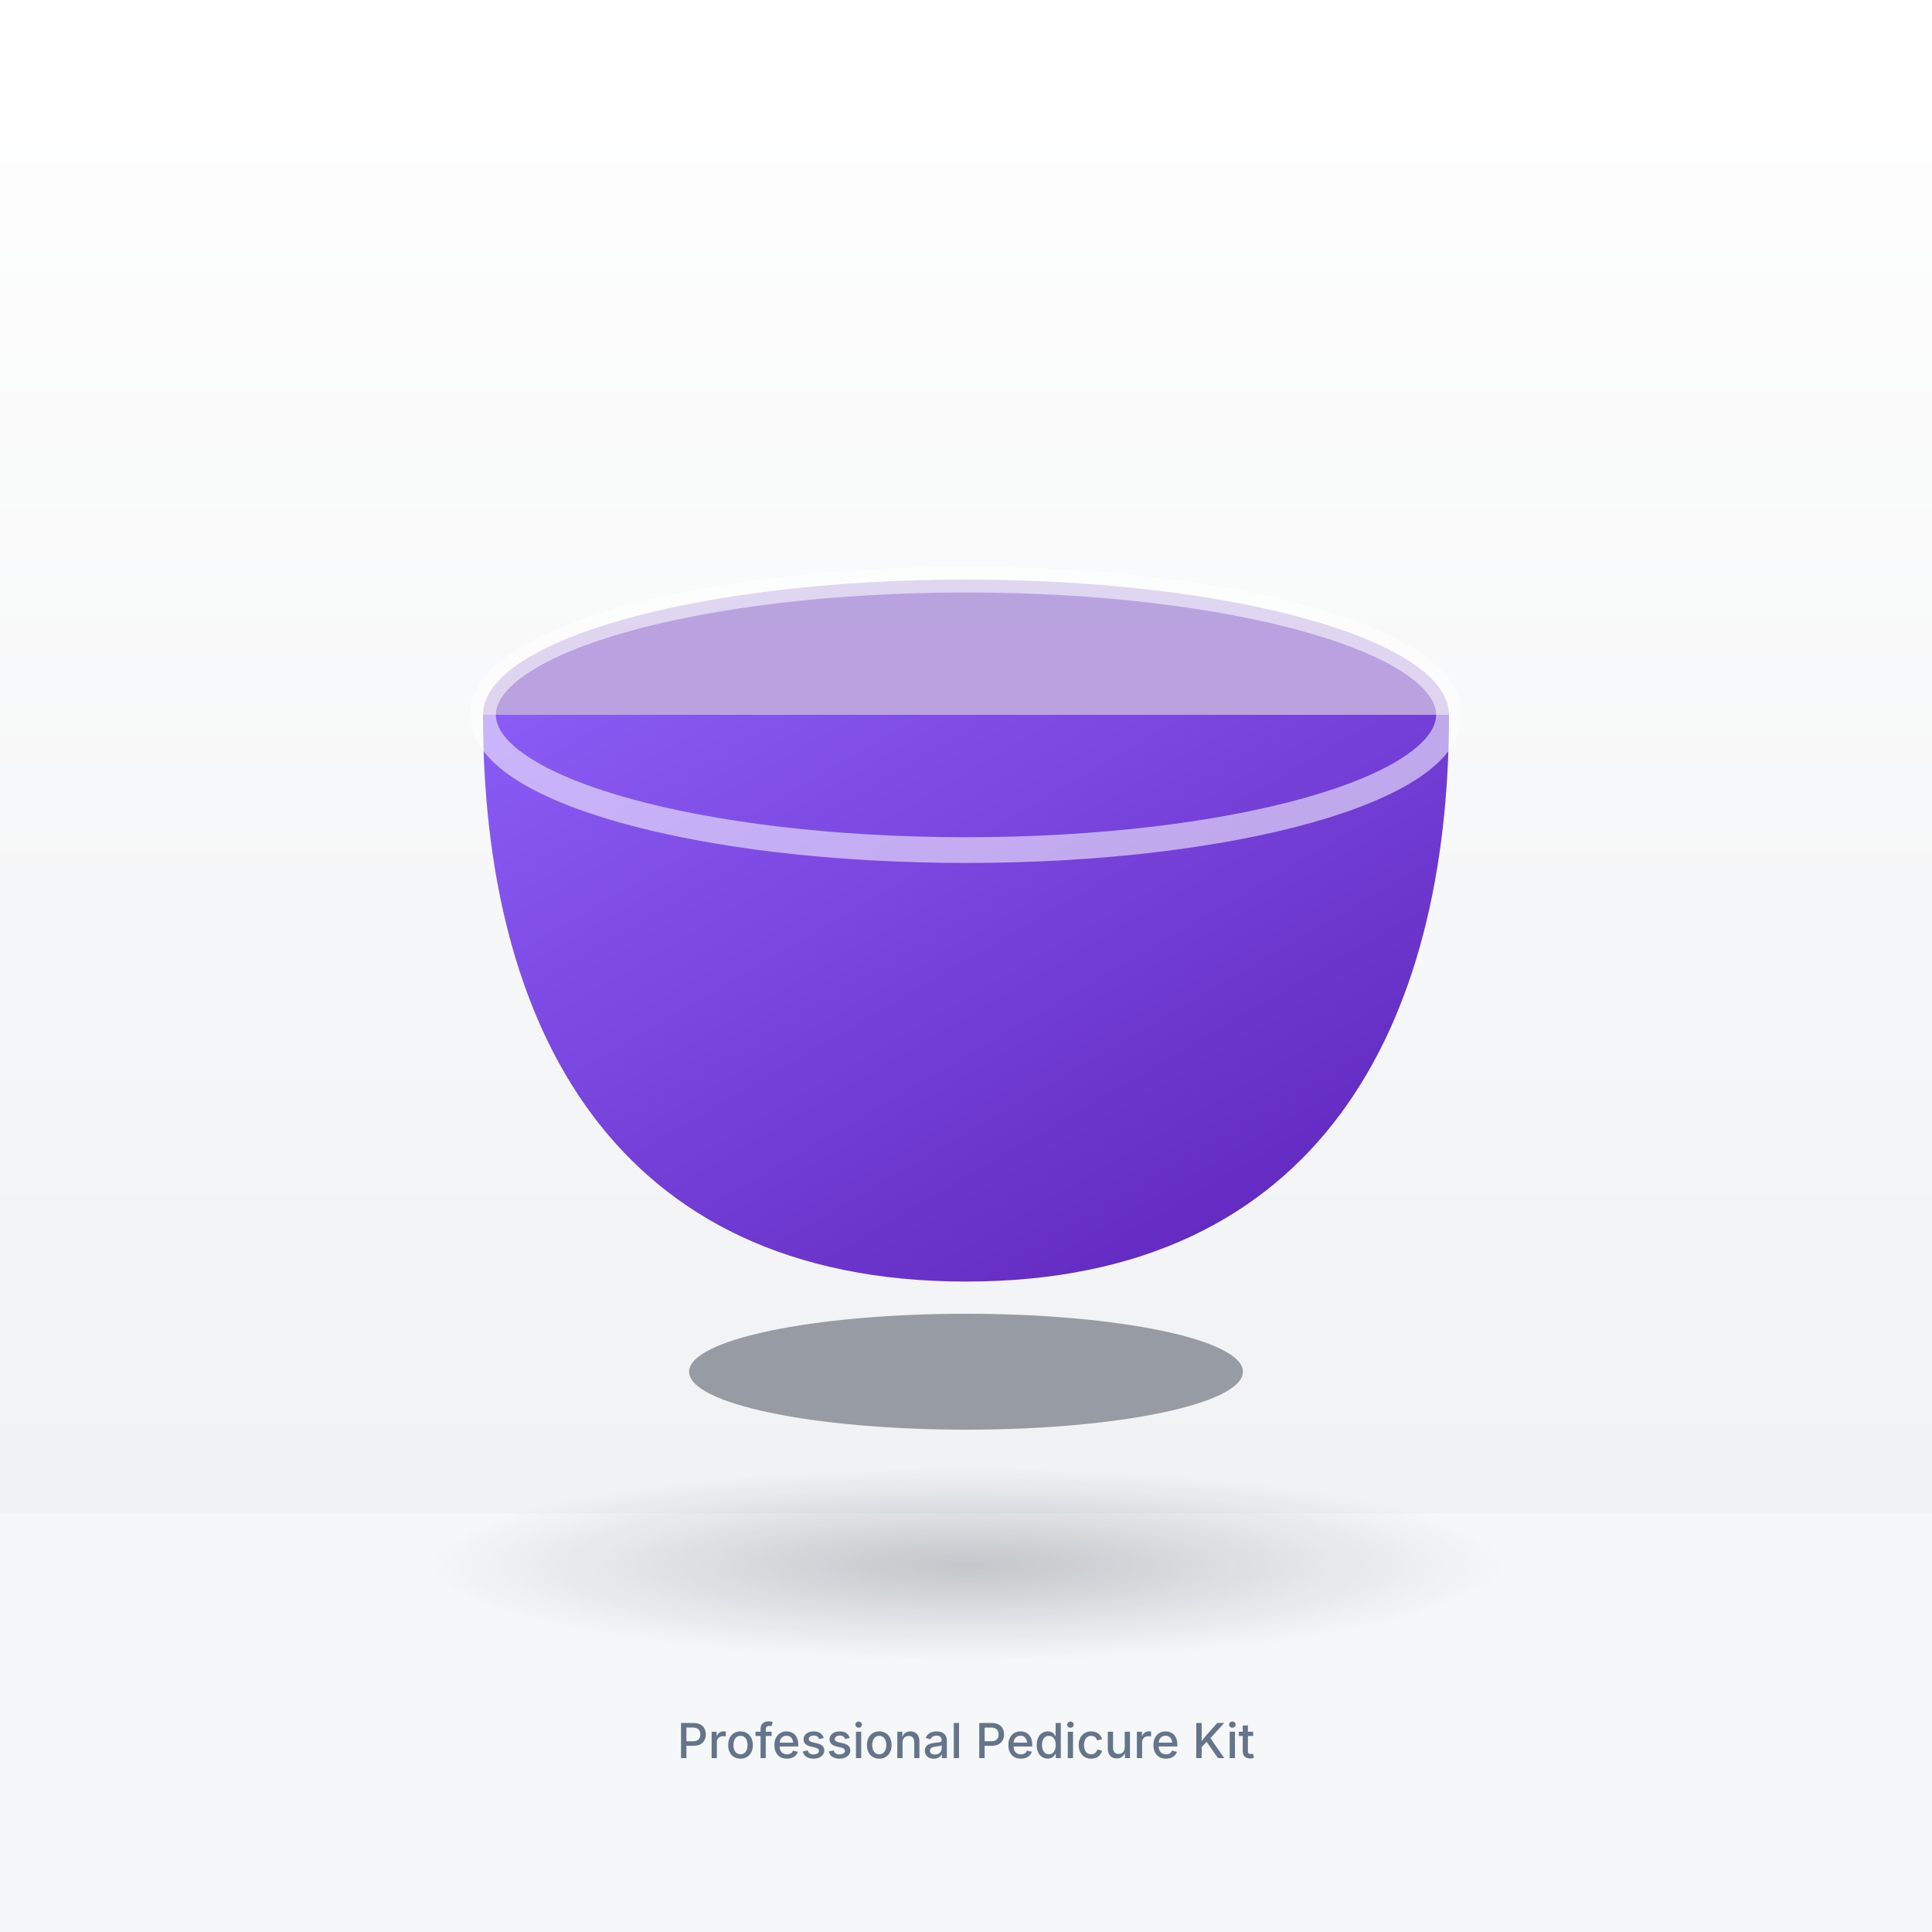
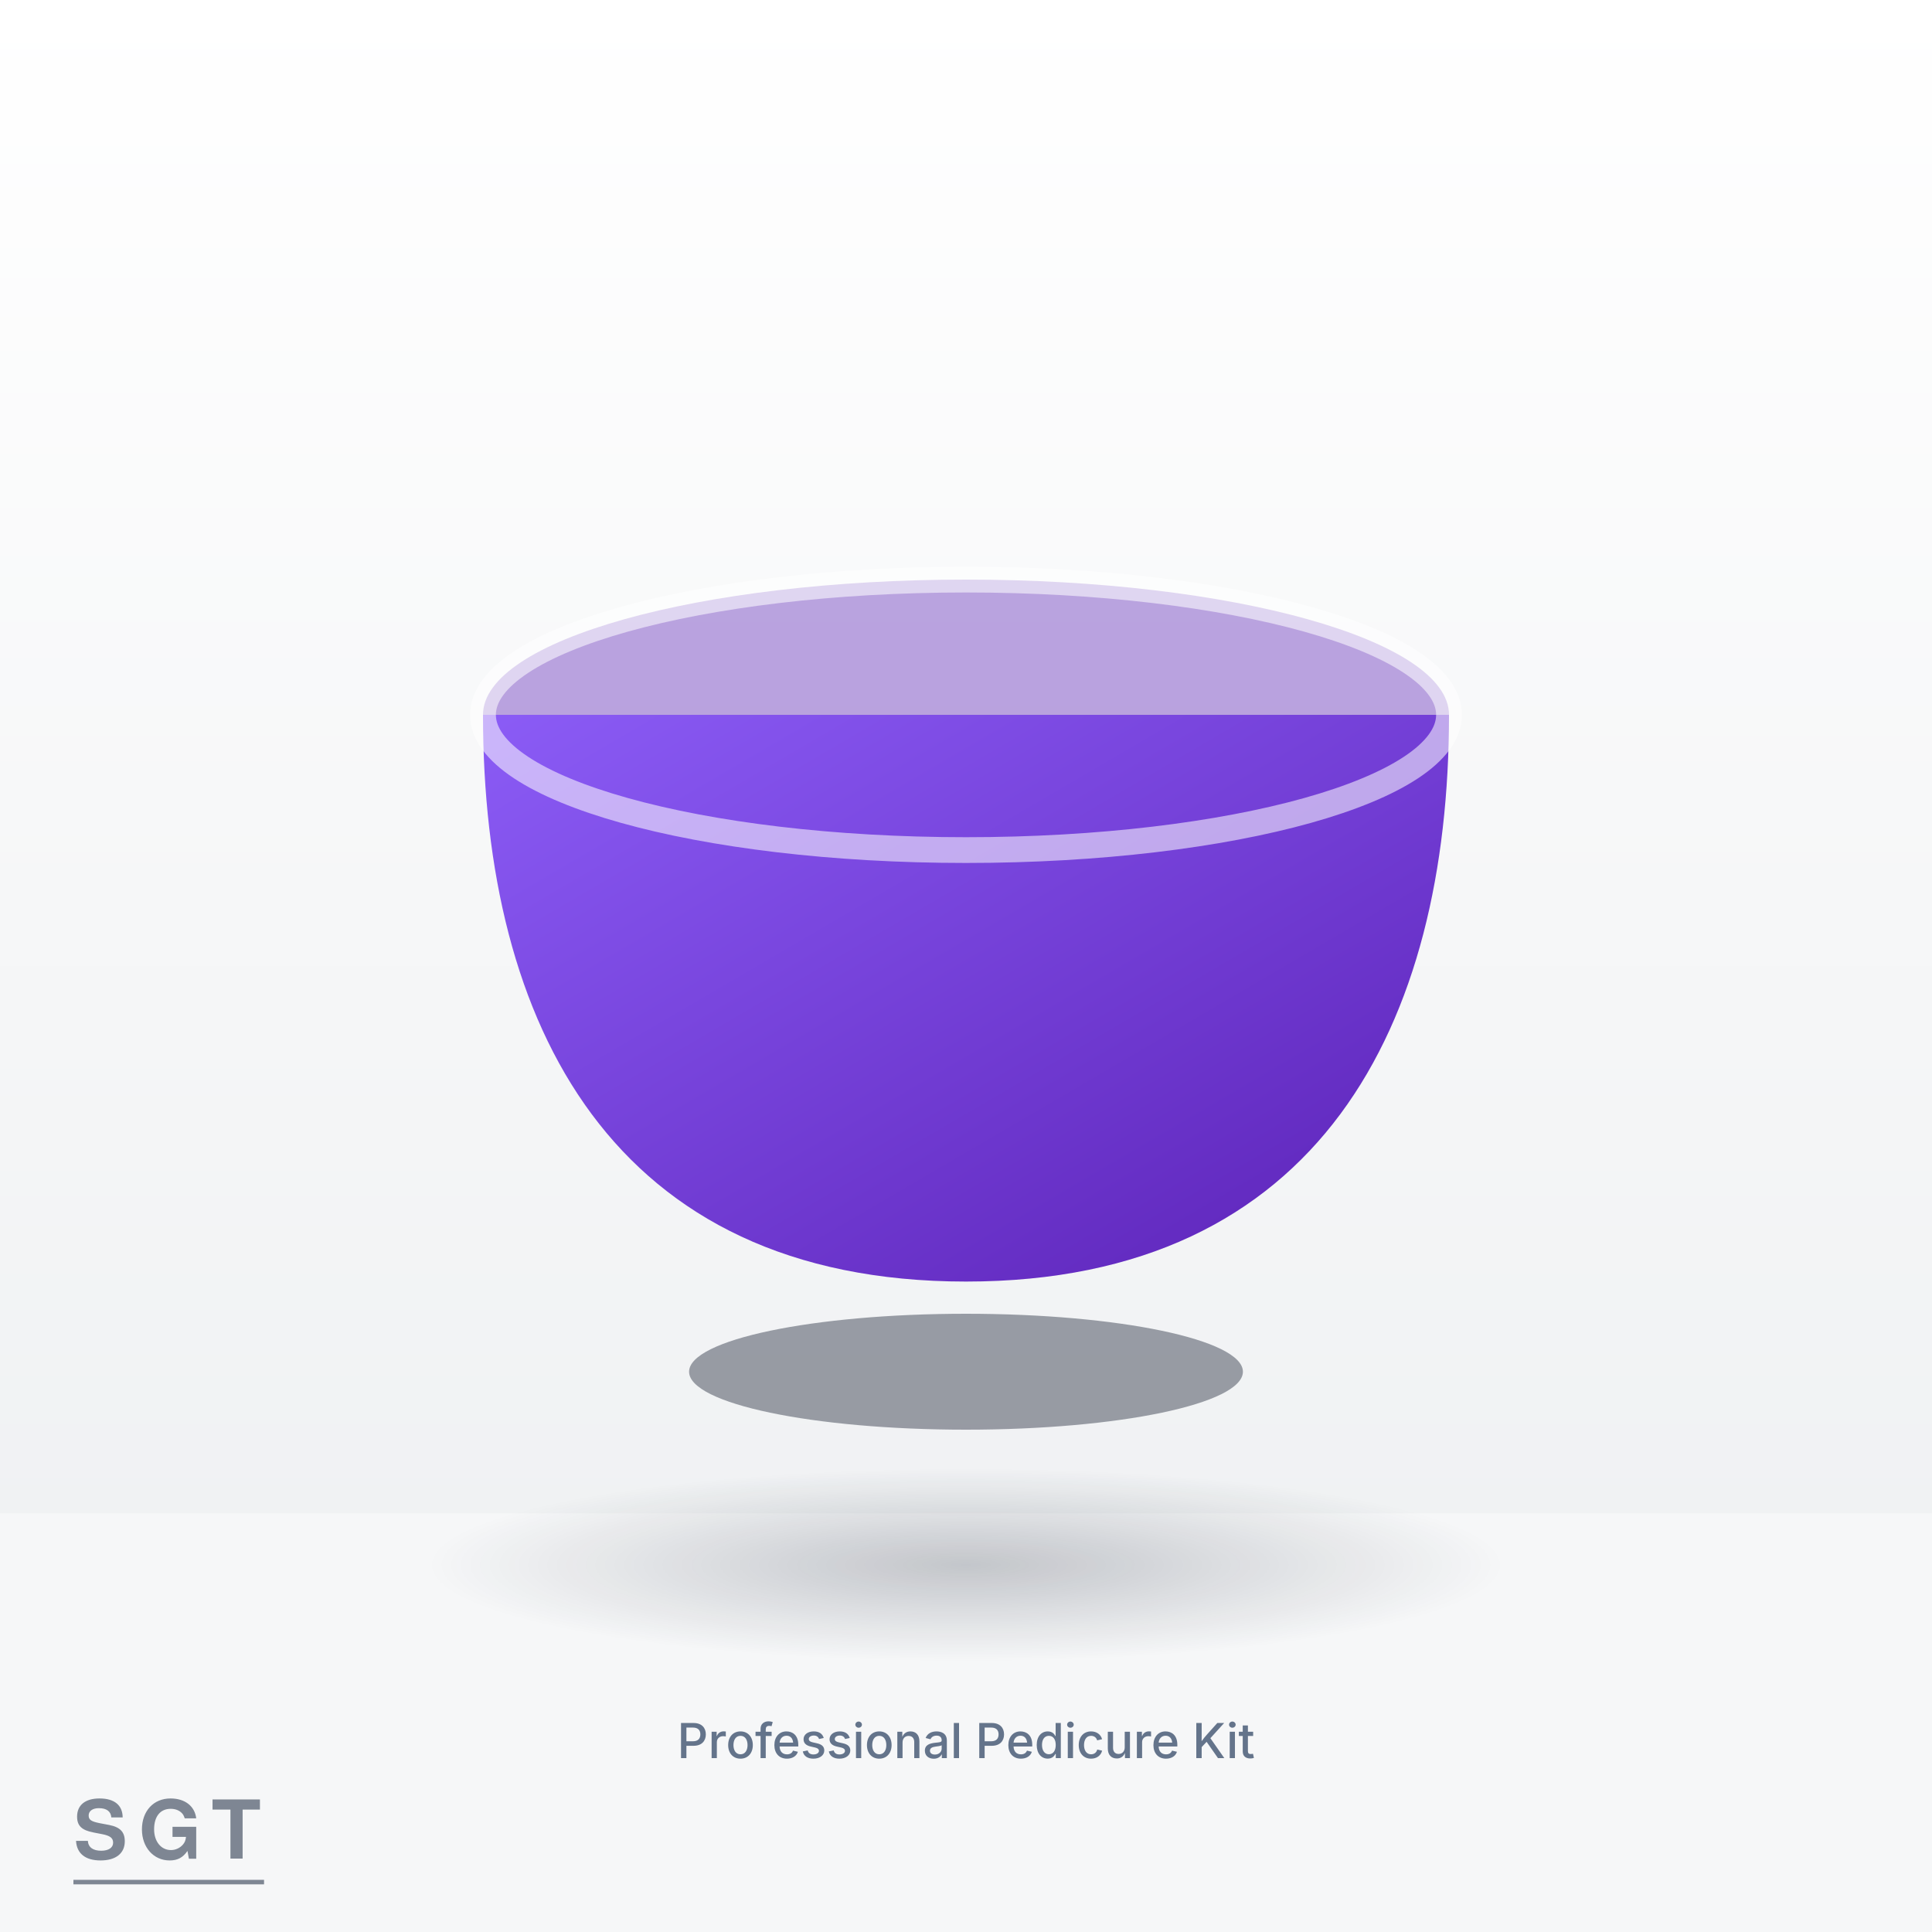
<svg xmlns="http://www.w3.org/2000/svg" viewBox="0 0 600 600" width="600" height="600" role="img" aria-label="Professional Pedicure Kit — Manicure &amp; Pedicure">
  <defs>
    <linearGradient id="bg" x1="0" y1="0" x2="0" y2="1">
      <stop offset="0%" stop-color="#ffffff" />
      <stop offset="100%" stop-color="#eceef0" />
    </linearGradient>
    <linearGradient id="body" x1="0" y1="0" x2="1" y2="1">
      <stop offset="0%" stop-color="#8b5cf6" />
      <stop offset="100%" stop-color="#5b21b6" />
    </linearGradient>
    <linearGradient id="stroke" x1="0" y1="0" x2="1" y2="1">
      <stop offset="0%" stop-color="#8b5cf6" />
      <stop offset="100%" stop-color="#5b21b6" />
    </linearGradient>
    <radialGradient id="shadow" cx="50%" cy="50%">
      <stop offset="0%" stop-color="#0f172a" stop-opacity="0.22" />
      <stop offset="100%" stop-color="#0f172a" stop-opacity="0" />
    </radialGradient>
  </defs>
  <rect width="600" height="600" fill="url(#bg)" />
  <rect y="470" width="600" height="130" fill="#f6f7f8" />
  <ellipse cx="300" cy="486" rx="168" ry="30" fill="url(#shadow)" />
  <g transform="translate(300 300) rotate(0) scale(1) translate(-300 -300)">
    <ellipse cx="300" cy="222" rx="150" ry="42" fill="#5b21b6" opacity="0.4" />
    <path d="M150 222c0 96 40 176 150 176s150-80 150-176z" fill="url(#body)" />
    <ellipse cx="300" cy="222" rx="150" ry="42" fill="none" stroke="#ffffff" stroke-width="8" opacity="0.55" />
    <ellipse cx="300" cy="426" rx="86" ry="18" fill="#0f172a" opacity="0.4" />
  </g>
  <text x="300" y="546" font-family="ui-sans-serif,system-ui,-apple-system,sans-serif" font-size="15" font-weight="500" fill="#64748b" text-anchor="middle">Professional Pedicure Kit</text>
+   <g id="sgt-mark" opacity="0.62">
+     <text x="22.8" y="577.2" fill="#334155" font-family="Helvetica Neue, Helvetica, Arial, sans-serif" font-size="25.2" font-weight="600" letter-spacing="3.53">SGT</text>
+     <rect x="22.8" y="583.8" width="59.2" height="1.4" fill="#334155" />
+   </g>
</svg>
